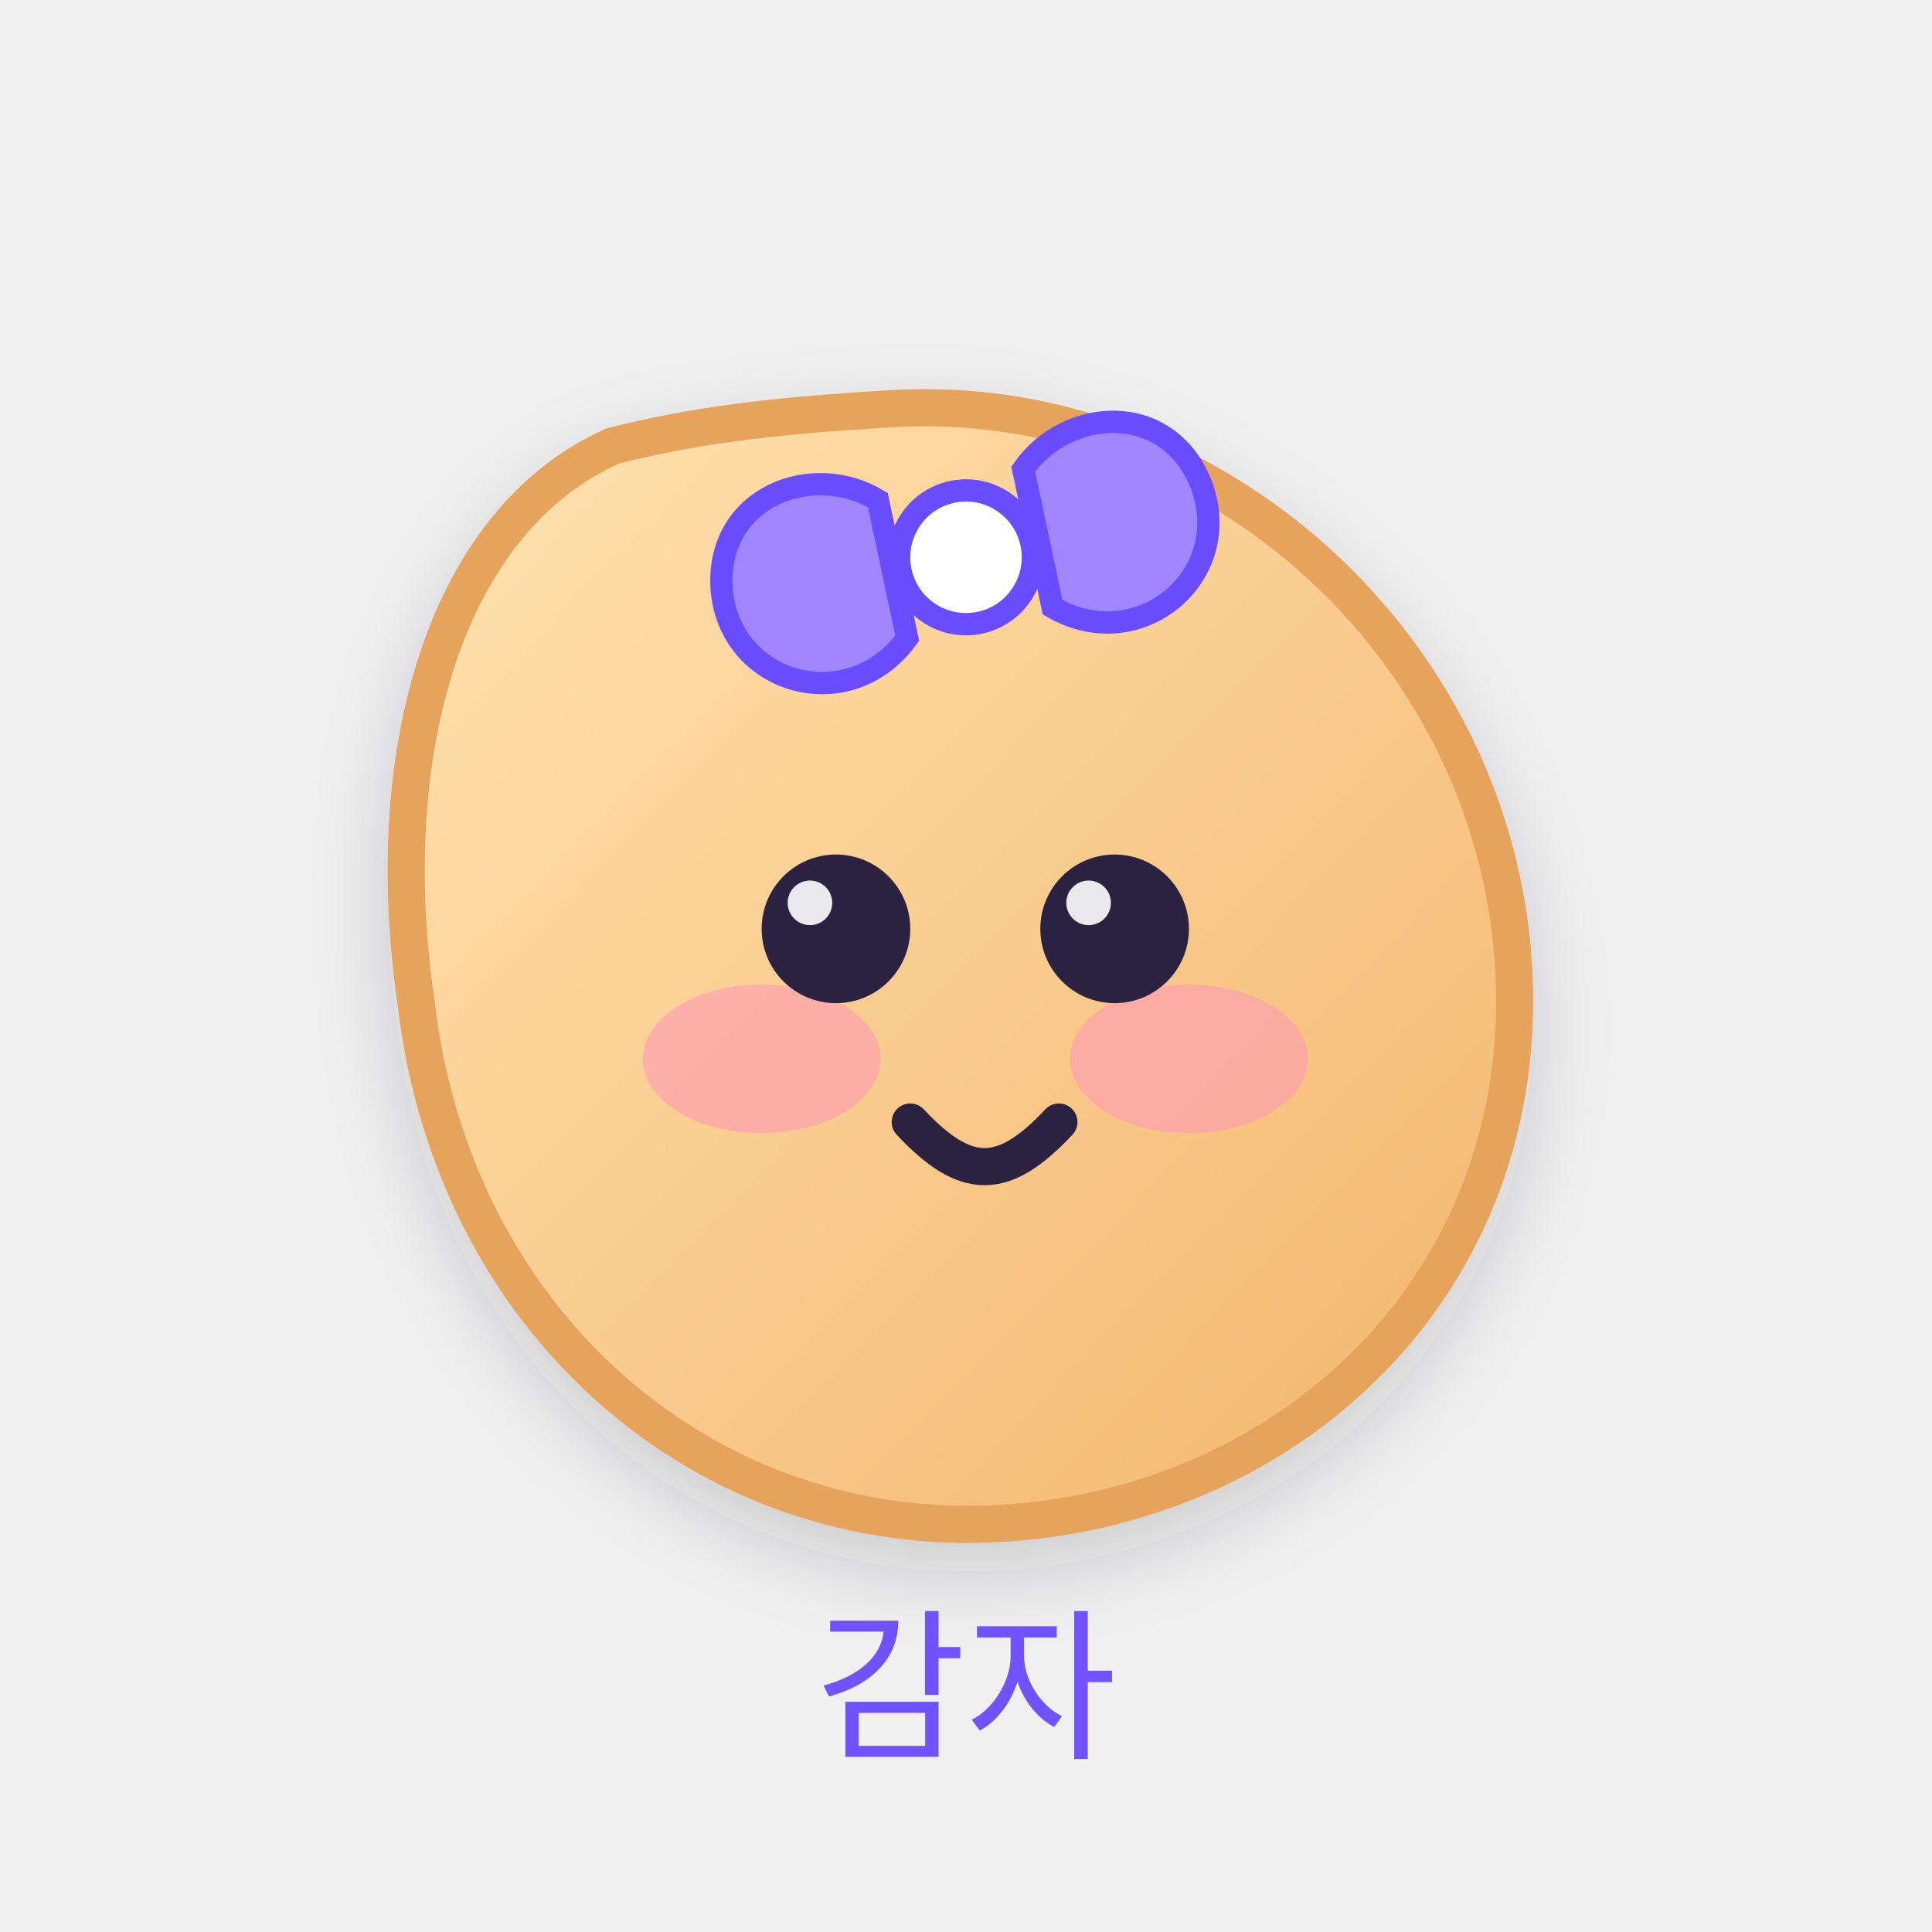
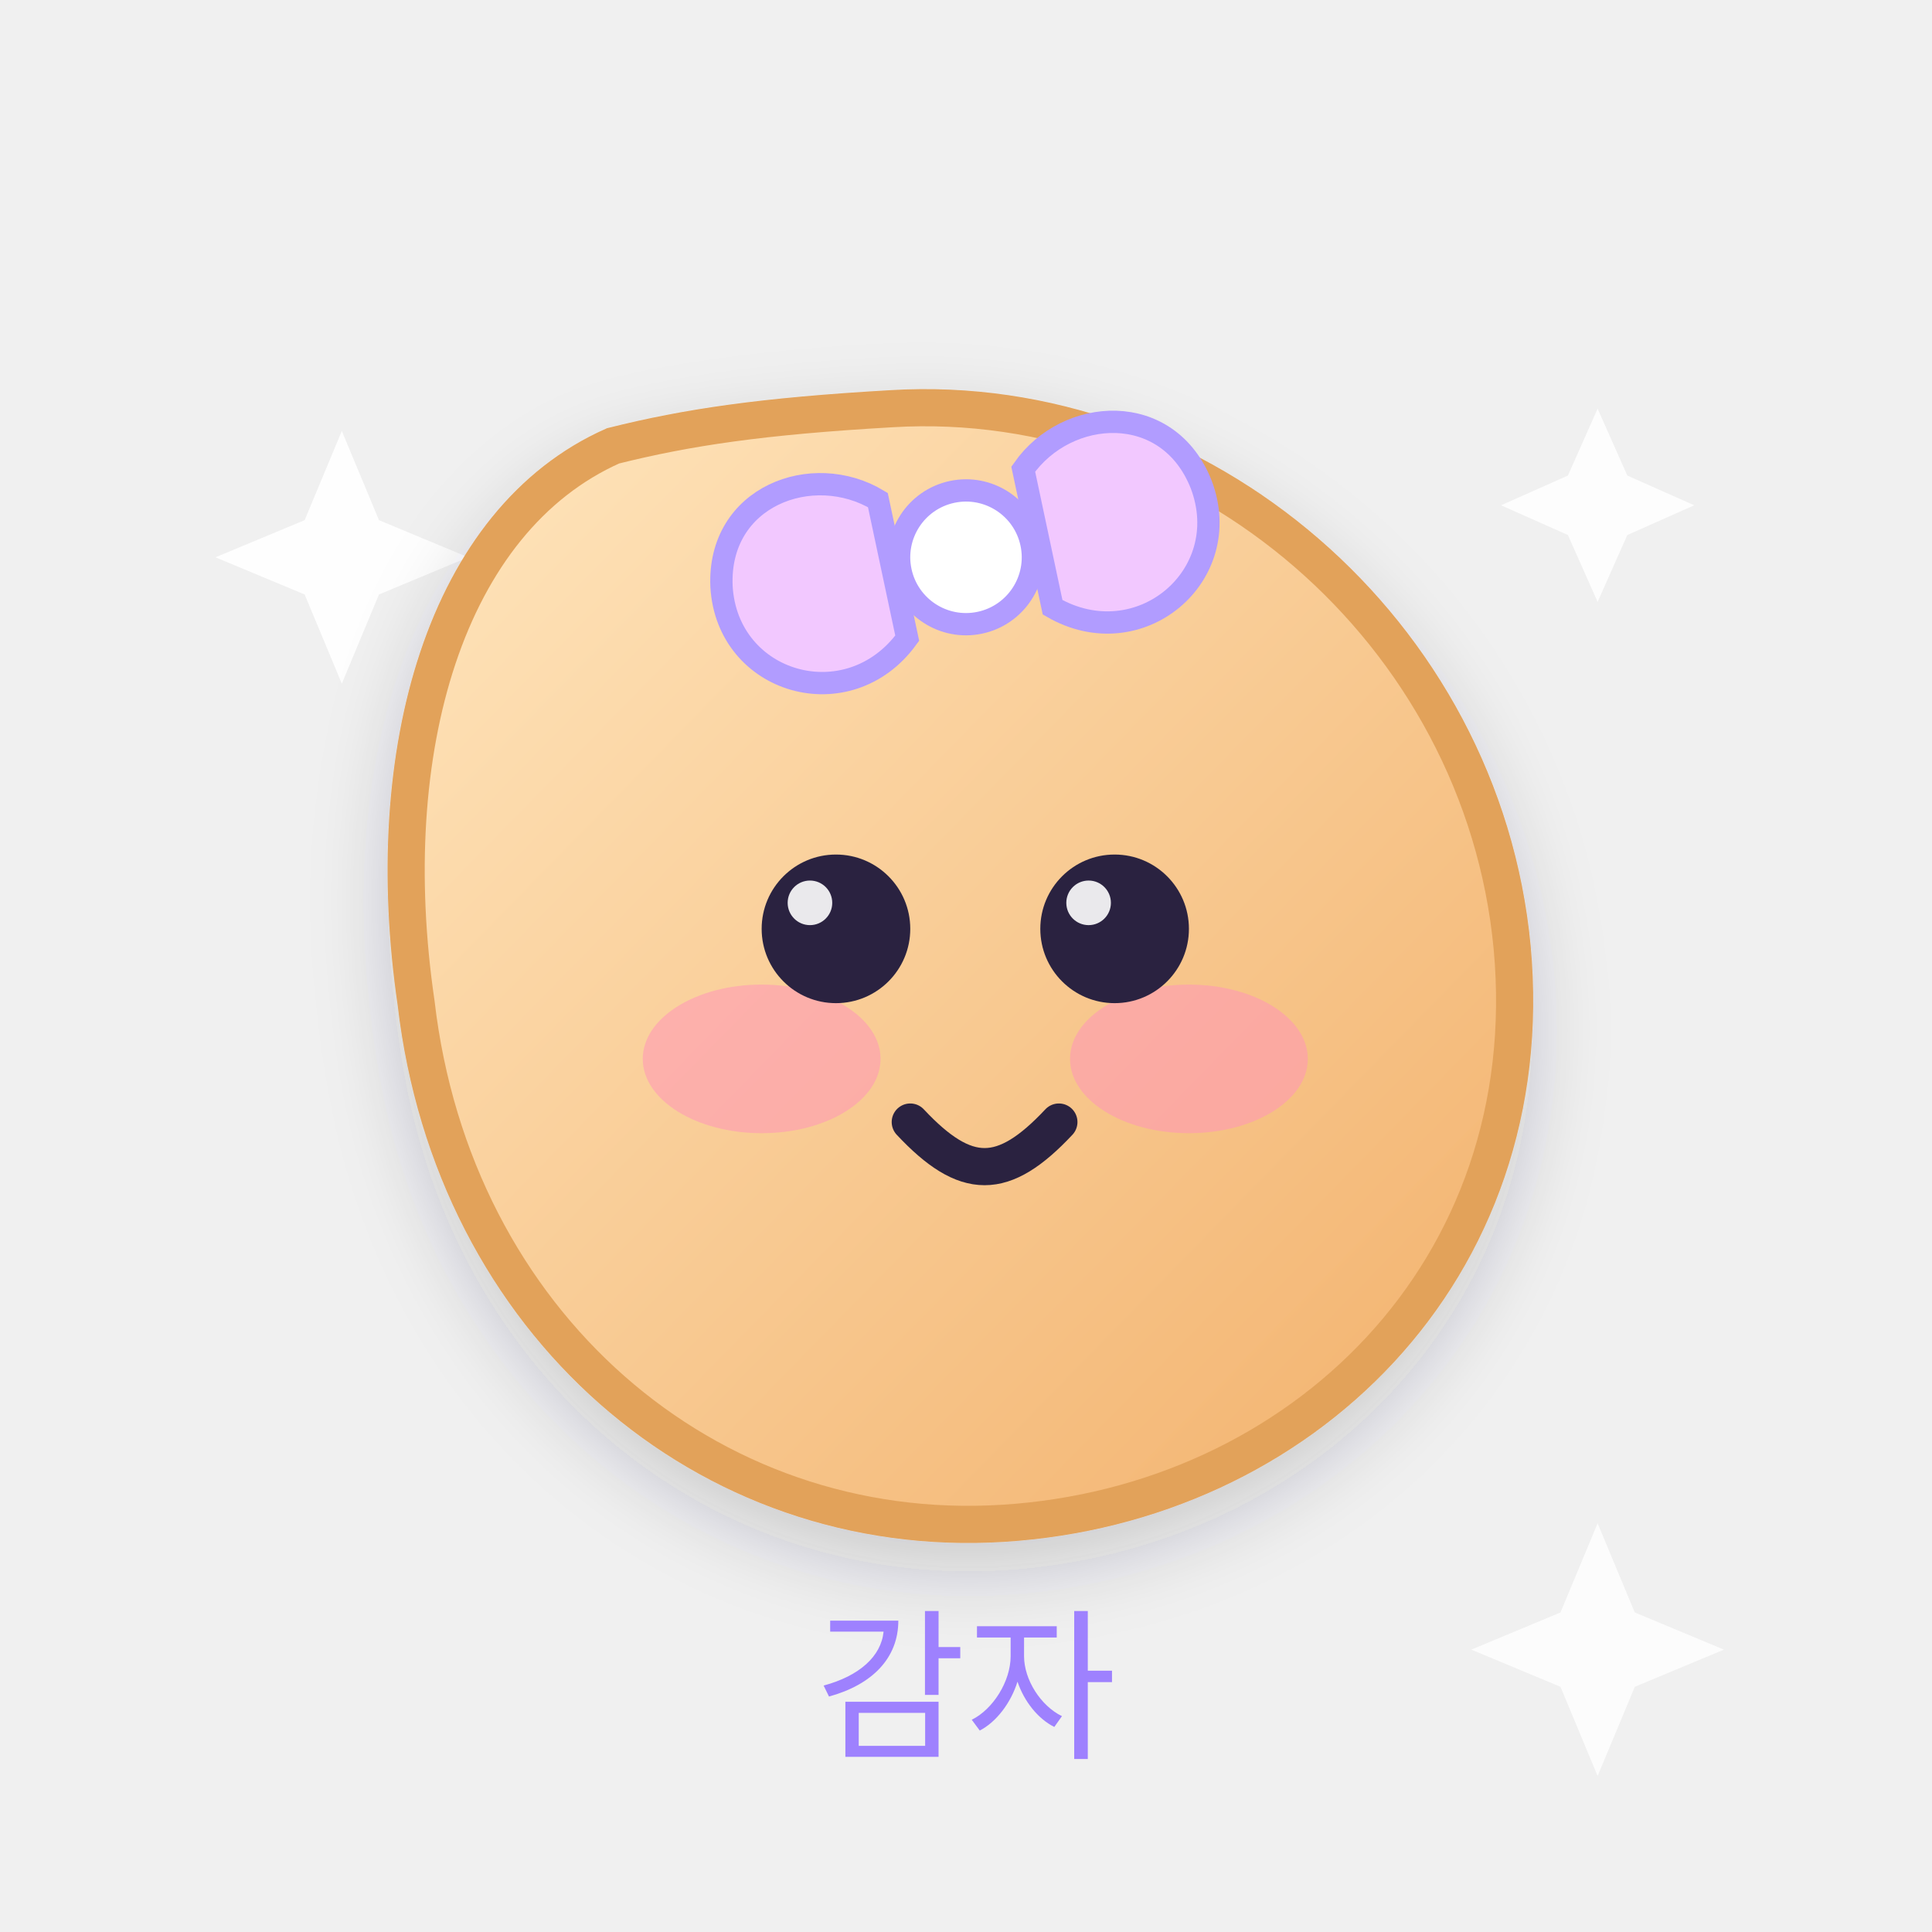
<svg xmlns="http://www.w3.org/2000/svg" width="520" height="520" viewBox="0 0 520 520">
  <defs>
    <linearGradient id="g" x1="0" x2="1" y1="0" y2="1">
-       <stop offset="0" stop-color="#ffe3b0" />
-       <stop offset="1" stop-color="#f3b56d" />
+       <stop offset="0" stop-color="#ffe6be" />
+       <stop offset="1" stop-color="#f2b06a" />
    </linearGradient>
    <filter id="shadow" x="-20%" y="-20%" width="140%" height="140%">
      <feDropShadow dx="0" dy="8" stdDeviation="10" flood-color="#2a2340" flood-opacity="0.18" />
    </filter>
  </defs>
+   <g opacity="0.95">
+     <path d="M92 116 l10 24 24 10-24 10-10 24-10-24-24-10 24-10z" fill="#ffffff" />
+     <path d="M430 110 l8 18 18 8-18 8-8 18-8-18-18-8 18-8z" fill="#ffffff" opacity="0.9" />
+     <path d="M430 410 l10 24 24 10-24 10-10 24-10-24-24-10 24-10z" fill="#ffffff" opacity="0.85" />
+   </g>
  <g filter="url(#shadow)">
-     <path d="M165 120              C120 140, 102 202, 112 270              C122 356, 190 415, 270 410              C350 405, 415 342, 407 255              C399 170, 323 105, 240 110              C205 112, 185 115, 165 120Z" fill="url(#g)" stroke="#e6a35c" stroke-width="10" stroke-linecap="round" />
+     <path d="M165 120              C120 140, 102 202, 112 270              C122 356, 190 415, 270 410              C350 405, 415 342, 407 255              C399 170, 323 105, 240 110              C205 112, 185 115, 165 120Z" fill="url(#g)" stroke="#e2a25a" stroke-width="10" stroke-linecap="round" />
    <ellipse cx="205" cy="285" rx="32" ry="20" fill="#ff95b8" opacity="0.55" />
    <ellipse cx="320" cy="285" rx="32" ry="20" fill="#ff95b8" opacity="0.55" />
    <circle cx="225" cy="250" r="20" fill="#2a2340" />
    <circle cx="300" cy="250" r="20" fill="#2a2340" />
    <circle cx="218" cy="243" r="6" fill="#ffffff" opacity="0.9" />
    <circle cx="293" cy="243" r="6" fill="#ffffff" opacity="0.9" />
    <path d="M245 302 C260 318, 270 318, 285 302" fill="none" stroke="#2a2340" stroke-width="10" stroke-linecap="round" />
  </g>
  <g transform="translate(260 150) rotate(-12) translate(-260 -150)">
-     <path d="M240 130 C225 116, 198 120, 194 144 C190 170, 220 186, 240 168 Z" fill="#9f86ff" stroke="#6a4cff" stroke-width="6" />
-     <path d="M280 130 C295 116, 322 120, 326 144 C330 170, 300 186, 280 168 Z" fill="#9f86ff" stroke="#6a4cff" stroke-width="6" />
-     <circle cx="260" cy="150" r="18" fill="#ffffff" stroke="#6a4cff" stroke-width="6" />
+     <path d="M240 130 C225 116, 198 120, 194 144 C190 170, 220 186, 240 168 Z" fill="#f2c8ff" stroke="#b19cff" stroke-width="6" />
+     <path d="M280 130 C295 116, 322 120, 326 144 C330 170, 300 186, 280 168 Z" fill="#f2c8ff" stroke="#b19cff" stroke-width="6" />
+     <circle cx="260" cy="150" r="18" fill="#ffffff" stroke="#b19cff" stroke-width="6" />
  </g>
-   <text x="260" y="470" font-size="44" font-family="system-ui, -apple-system, Segoe UI, Roboto, sans-serif" text-anchor="middle" fill="#6a4cff" opacity="0.95">감자</text>
+   <text x="260" y="470" font-size="44" font-family="system-ui, -apple-system, Segoe UI, Roboto, sans-serif" text-anchor="middle" fill="#9a7cff" opacity="0.95">감자</text>
</svg>
